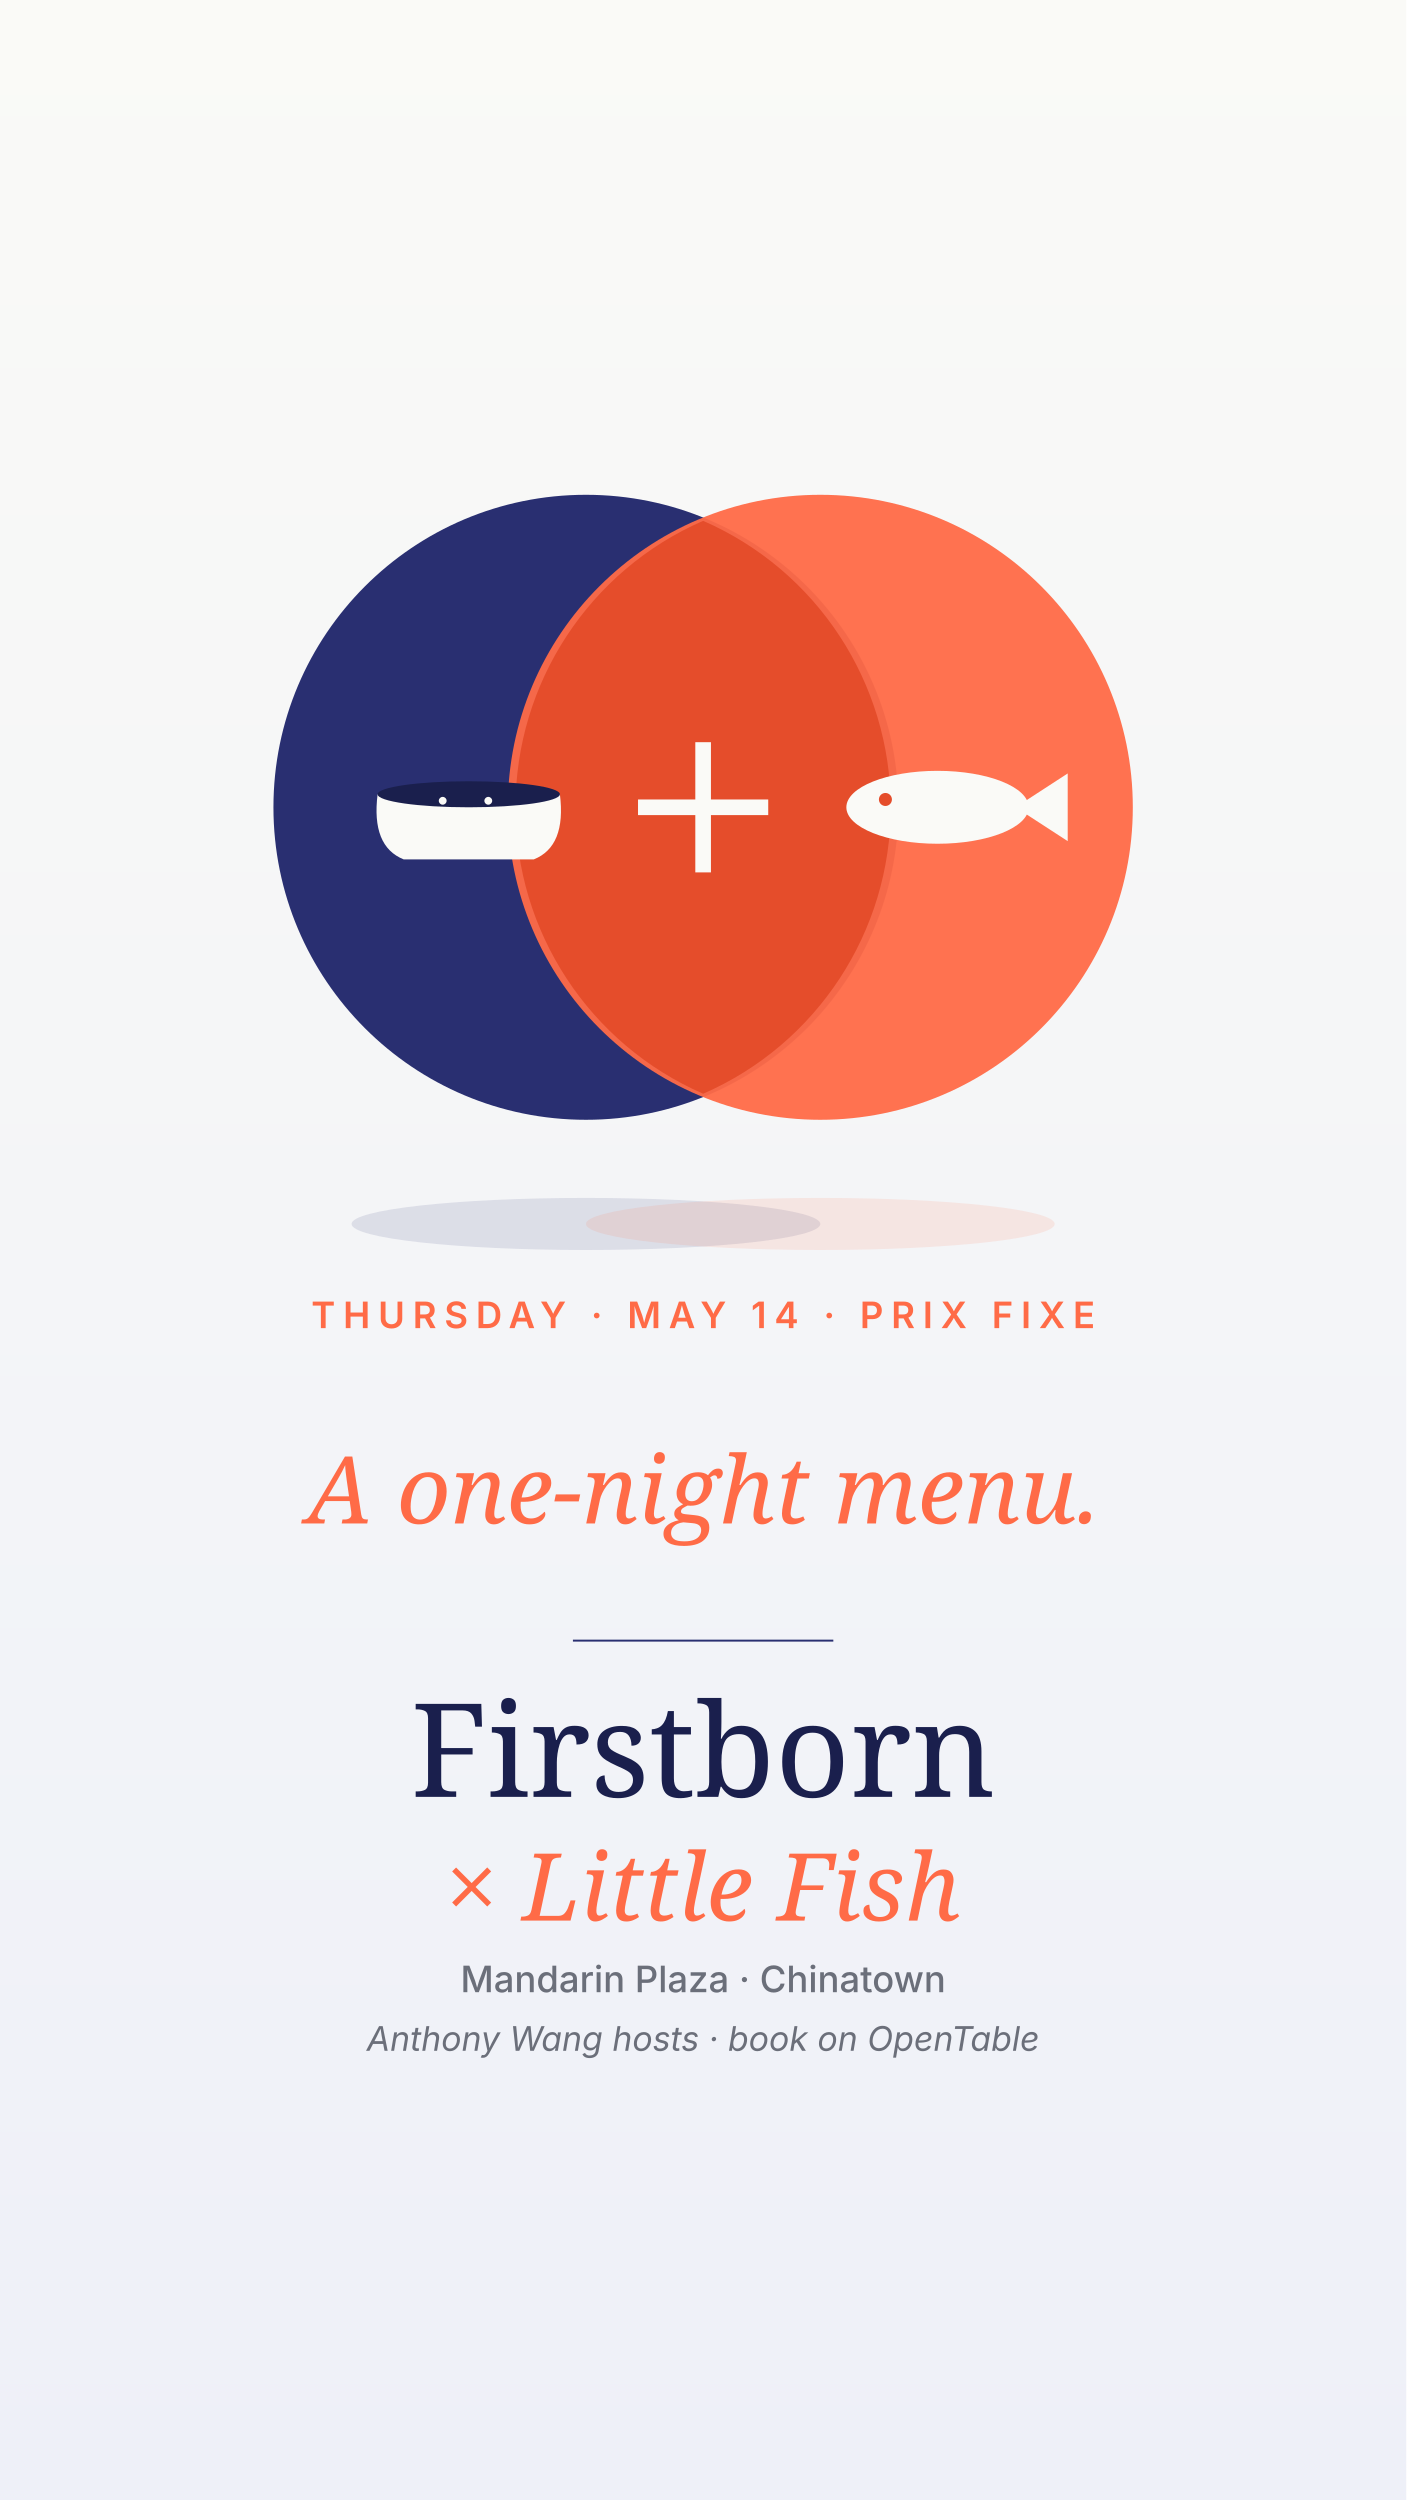
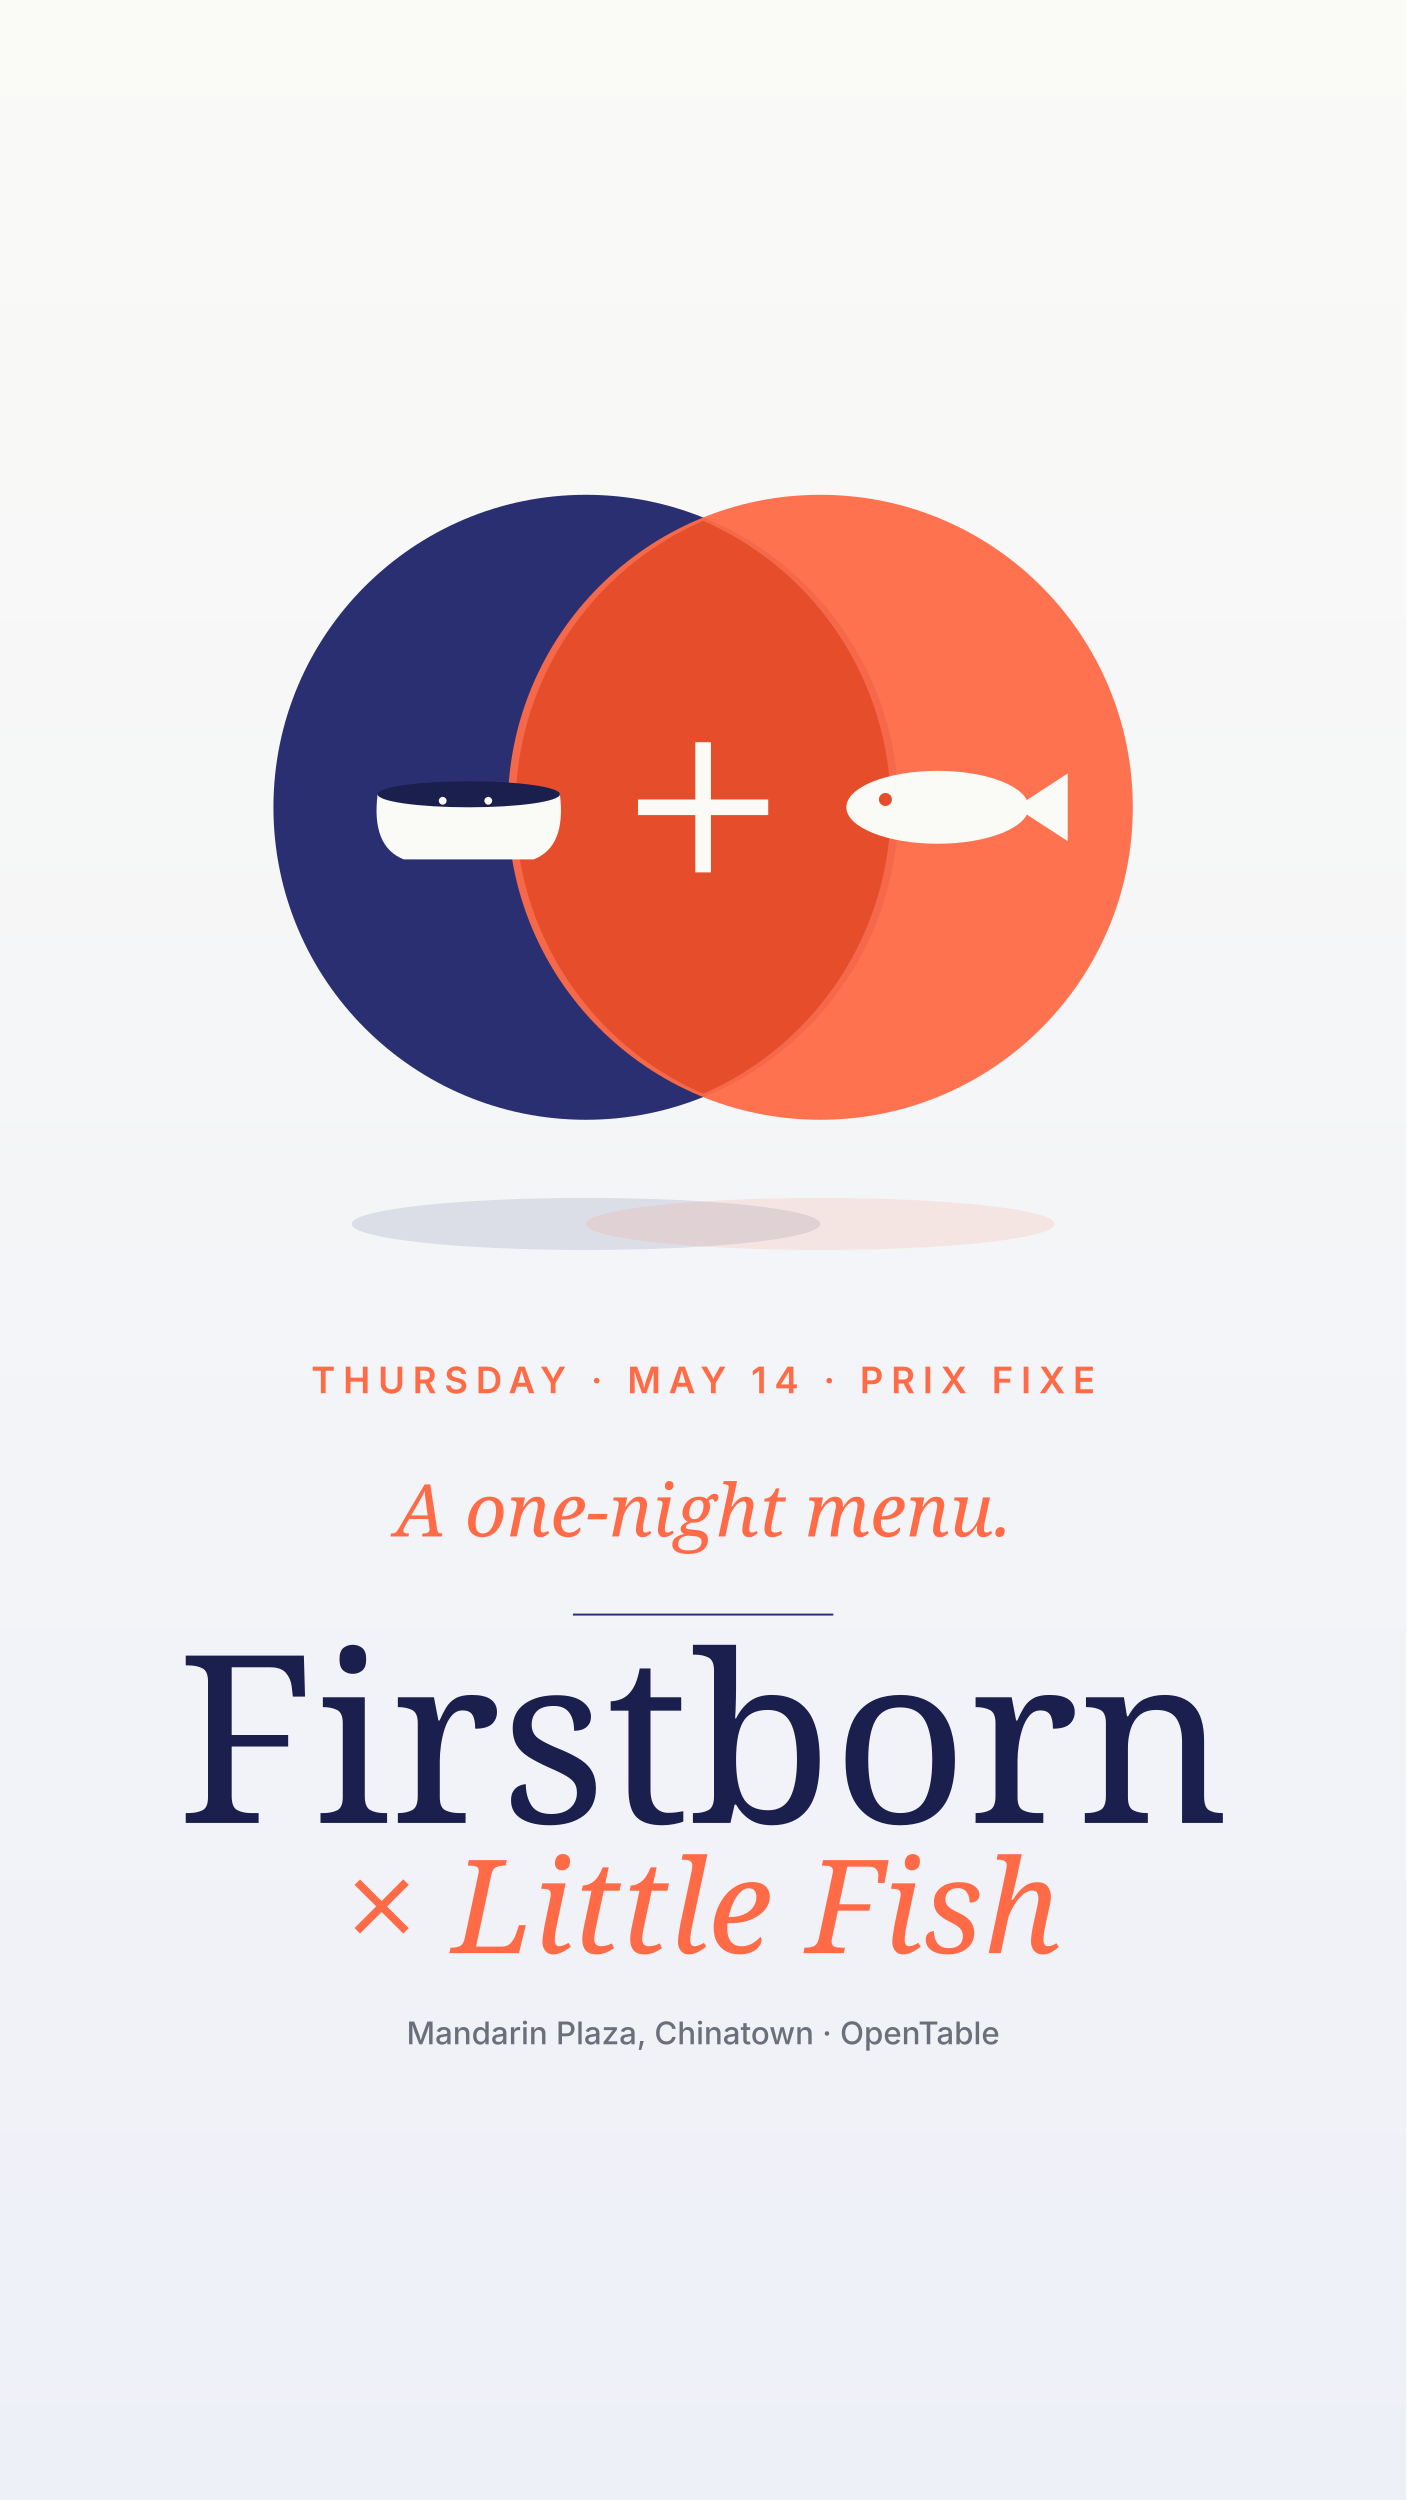
<svg xmlns="http://www.w3.org/2000/svg" viewBox="0 0 1080 1920" width="1080" height="1920">
  <defs>
    <linearGradient id="s4-bg" x1="0%" y1="0%" x2="0%" y2="100%">
      <stop offset="0%" stop-color="#FAFAF7" />
      <stop offset="100%" stop-color="#EEF0F8" />
    </linearGradient>
  </defs>
  <rect width="1080" height="1920" fill="url(#s4-bg)" />
  <g transform="translate(540, 620)">
    <ellipse cx="-90" cy="320" rx="180" ry="20" fill="#292f71" opacity="0.12" />
    <ellipse cx="90" cy="320" rx="180" ry="20" fill="#FF6B47" opacity="0.12" />
    <circle cx="-90" cy="0" r="240" fill="#292f71" />
    <circle cx="90" cy="0" r="240" fill="#FF6B47" opacity="0.95" />
    <path d="M 0,-220 A 240,240 0 0,1 0,220 A 240,240 0 0,1 0,-220 Z" fill="#E54D2B" />
    <g transform="translate(180, 0)" fill="#FAFAF7">
      <ellipse cx="0" cy="0" rx="70" ry="28" />
      <path d="M 60,0 L 100,-26 L 100,26 Z" />
      <circle cx="-40" cy="-6" r="5" fill="#E54D2B" />
    </g>
    <g transform="translate(-180, 0)" fill="#FAFAF7">
      <path d="M -70,-10 Q -75,30 -50,40 L 50,40 Q 75,30 70,-10 Z" />
      <ellipse cx="0" cy="-10" rx="70" ry="10" fill="#1a1f4d" />
      <circle cx="-20" cy="-5" r="3" fill="#FAFAF7" />
      <circle cx="15" cy="-5" r="3" fill="#FAFAF7" />
    </g>
    <g transform="translate(0, 0)" fill="#FAFAF7">
      <rect x="-6" y="-50" width="12" height="100" />
      <rect x="-50" y="-6" width="100" height="12" />
    </g>
  </g>
-   <text x="540" y="1020" font-family="Inter, sans-serif" font-size="28" font-weight="600" text-anchor="middle" fill="#FF6B47" letter-spacing="6">THURSDAY · MAY 14 · PRIX FIXE</text>
-   <text x="540" y="1170" font-family="Instrument Serif, Georgia, serif" font-style="italic" font-size="72" text-anchor="middle" fill="#FF6B47">A one-night menu.</text>
-   <line x1="440" y1="1260" x2="640" y2="1260" stroke="#292f71" stroke-width="1.5" />
-   <text x="540" y="1380" font-family="Instrument Serif, Georgia, serif" font-size="100" font-weight="500" text-anchor="middle" fill="#1a1f4d">Firstborn</text>
-   <text x="540" y="1475" font-family="Instrument Serif, Georgia, serif" font-style="italic" font-size="72" text-anchor="middle" fill="#FF6B47">× Little Fish</text>
-   <text x="540" y="1530" font-family="Inter, sans-serif" font-size="28" font-weight="500" text-anchor="middle" fill="#6B6F7A">Mandarin Plaza · Chinatown</text>
-   <text x="540" y="1575" font-family="Inter, sans-serif" font-size="26" font-style="italic" text-anchor="middle" fill="#6B6F7A">Anthony Wang hosts · book on OpenTable</text>
+   <text x="540" y="1070" font-family="Inter, sans-serif" font-size="28" font-weight="600" text-anchor="middle" fill="#FF6B47" letter-spacing="6">THURSDAY · MAY 14 · PRIX FIXE</text>
+   <text x="540" y="1180" font-family="Instrument Serif, Georgia, serif" font-style="italic" font-size="56" text-anchor="middle" fill="#FF6B47">A one-night menu.</text>
+   <line x1="440" y1="1240" x2="640" y2="1240" stroke="#292f71" stroke-width="1.5" />
+   <text x="540" y="1400" font-family="Instrument Serif, Georgia, serif" font-size="180" font-weight="500" text-anchor="middle" fill="#1a1f4d">Firstborn</text>
+   <text x="540" y="1500" font-family="Instrument Serif, Georgia, serif" font-style="italic" font-size="100" text-anchor="middle" fill="#FF6B47">× Little Fish</text>
+   <text x="540" y="1570" font-family="Inter, sans-serif" font-size="24" font-weight="500" text-anchor="middle" fill="#6B6F7A">Mandarin Plaza, Chinatown · OpenTable</text>
</svg>
